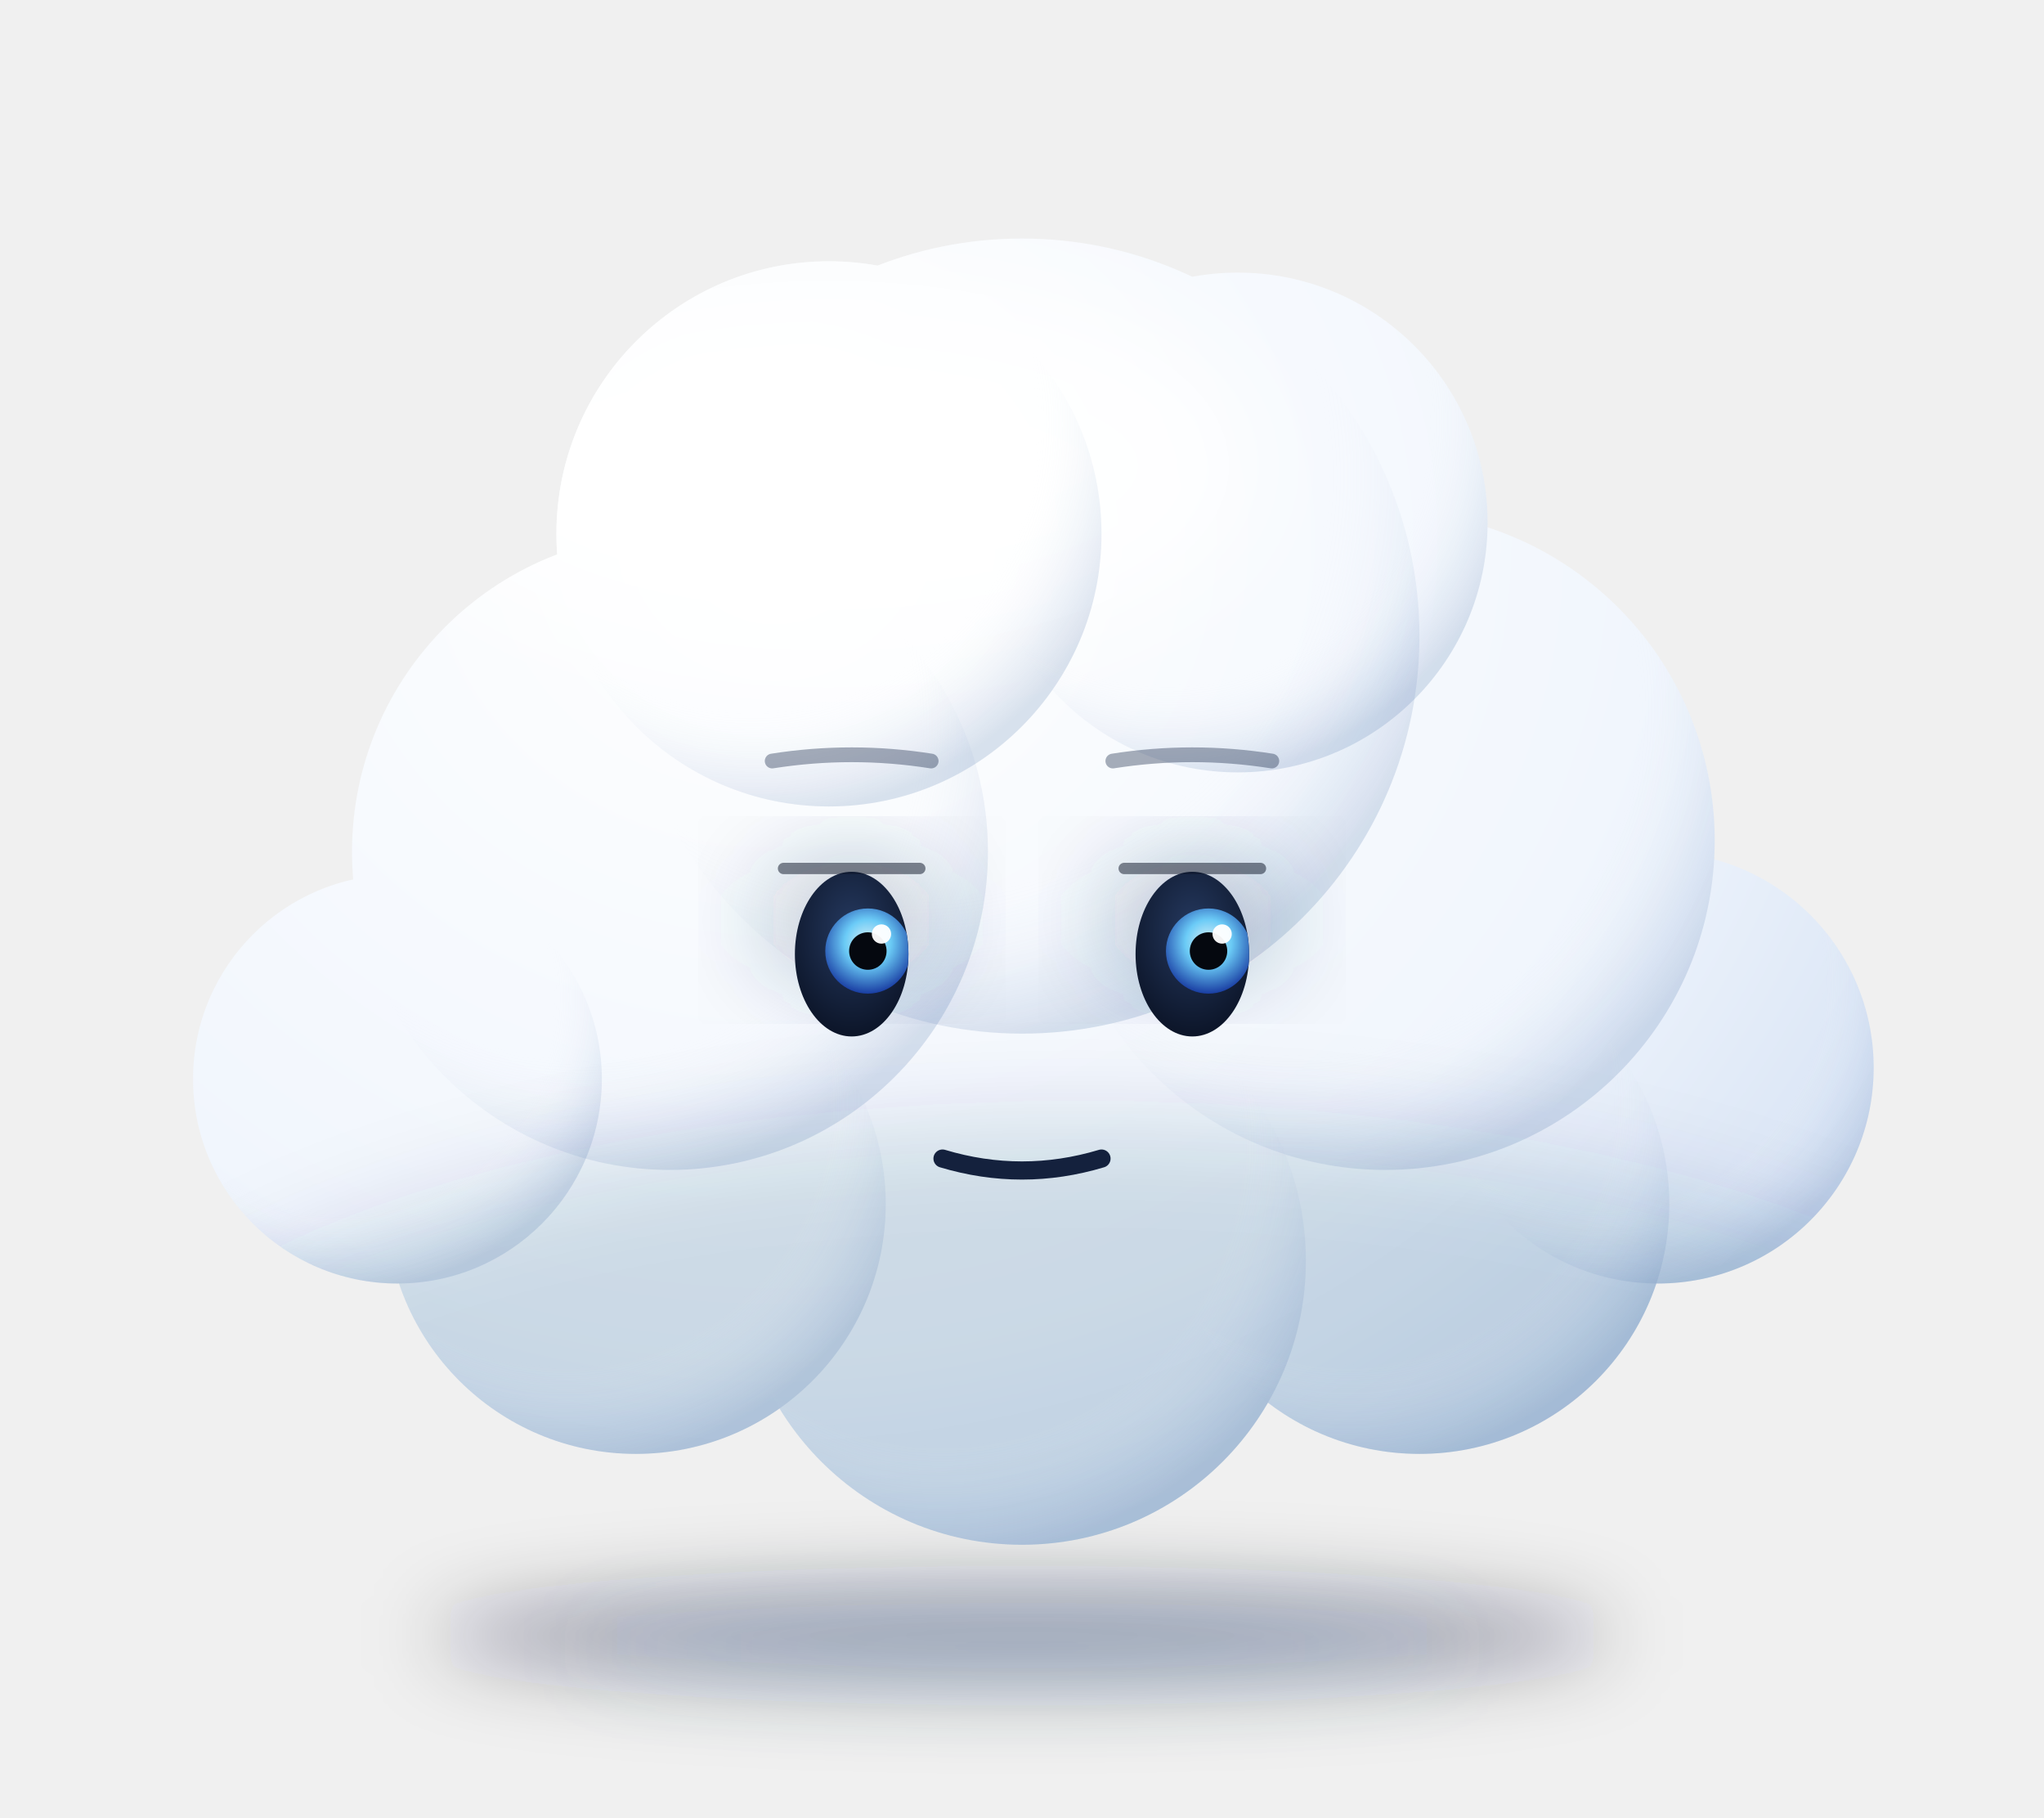
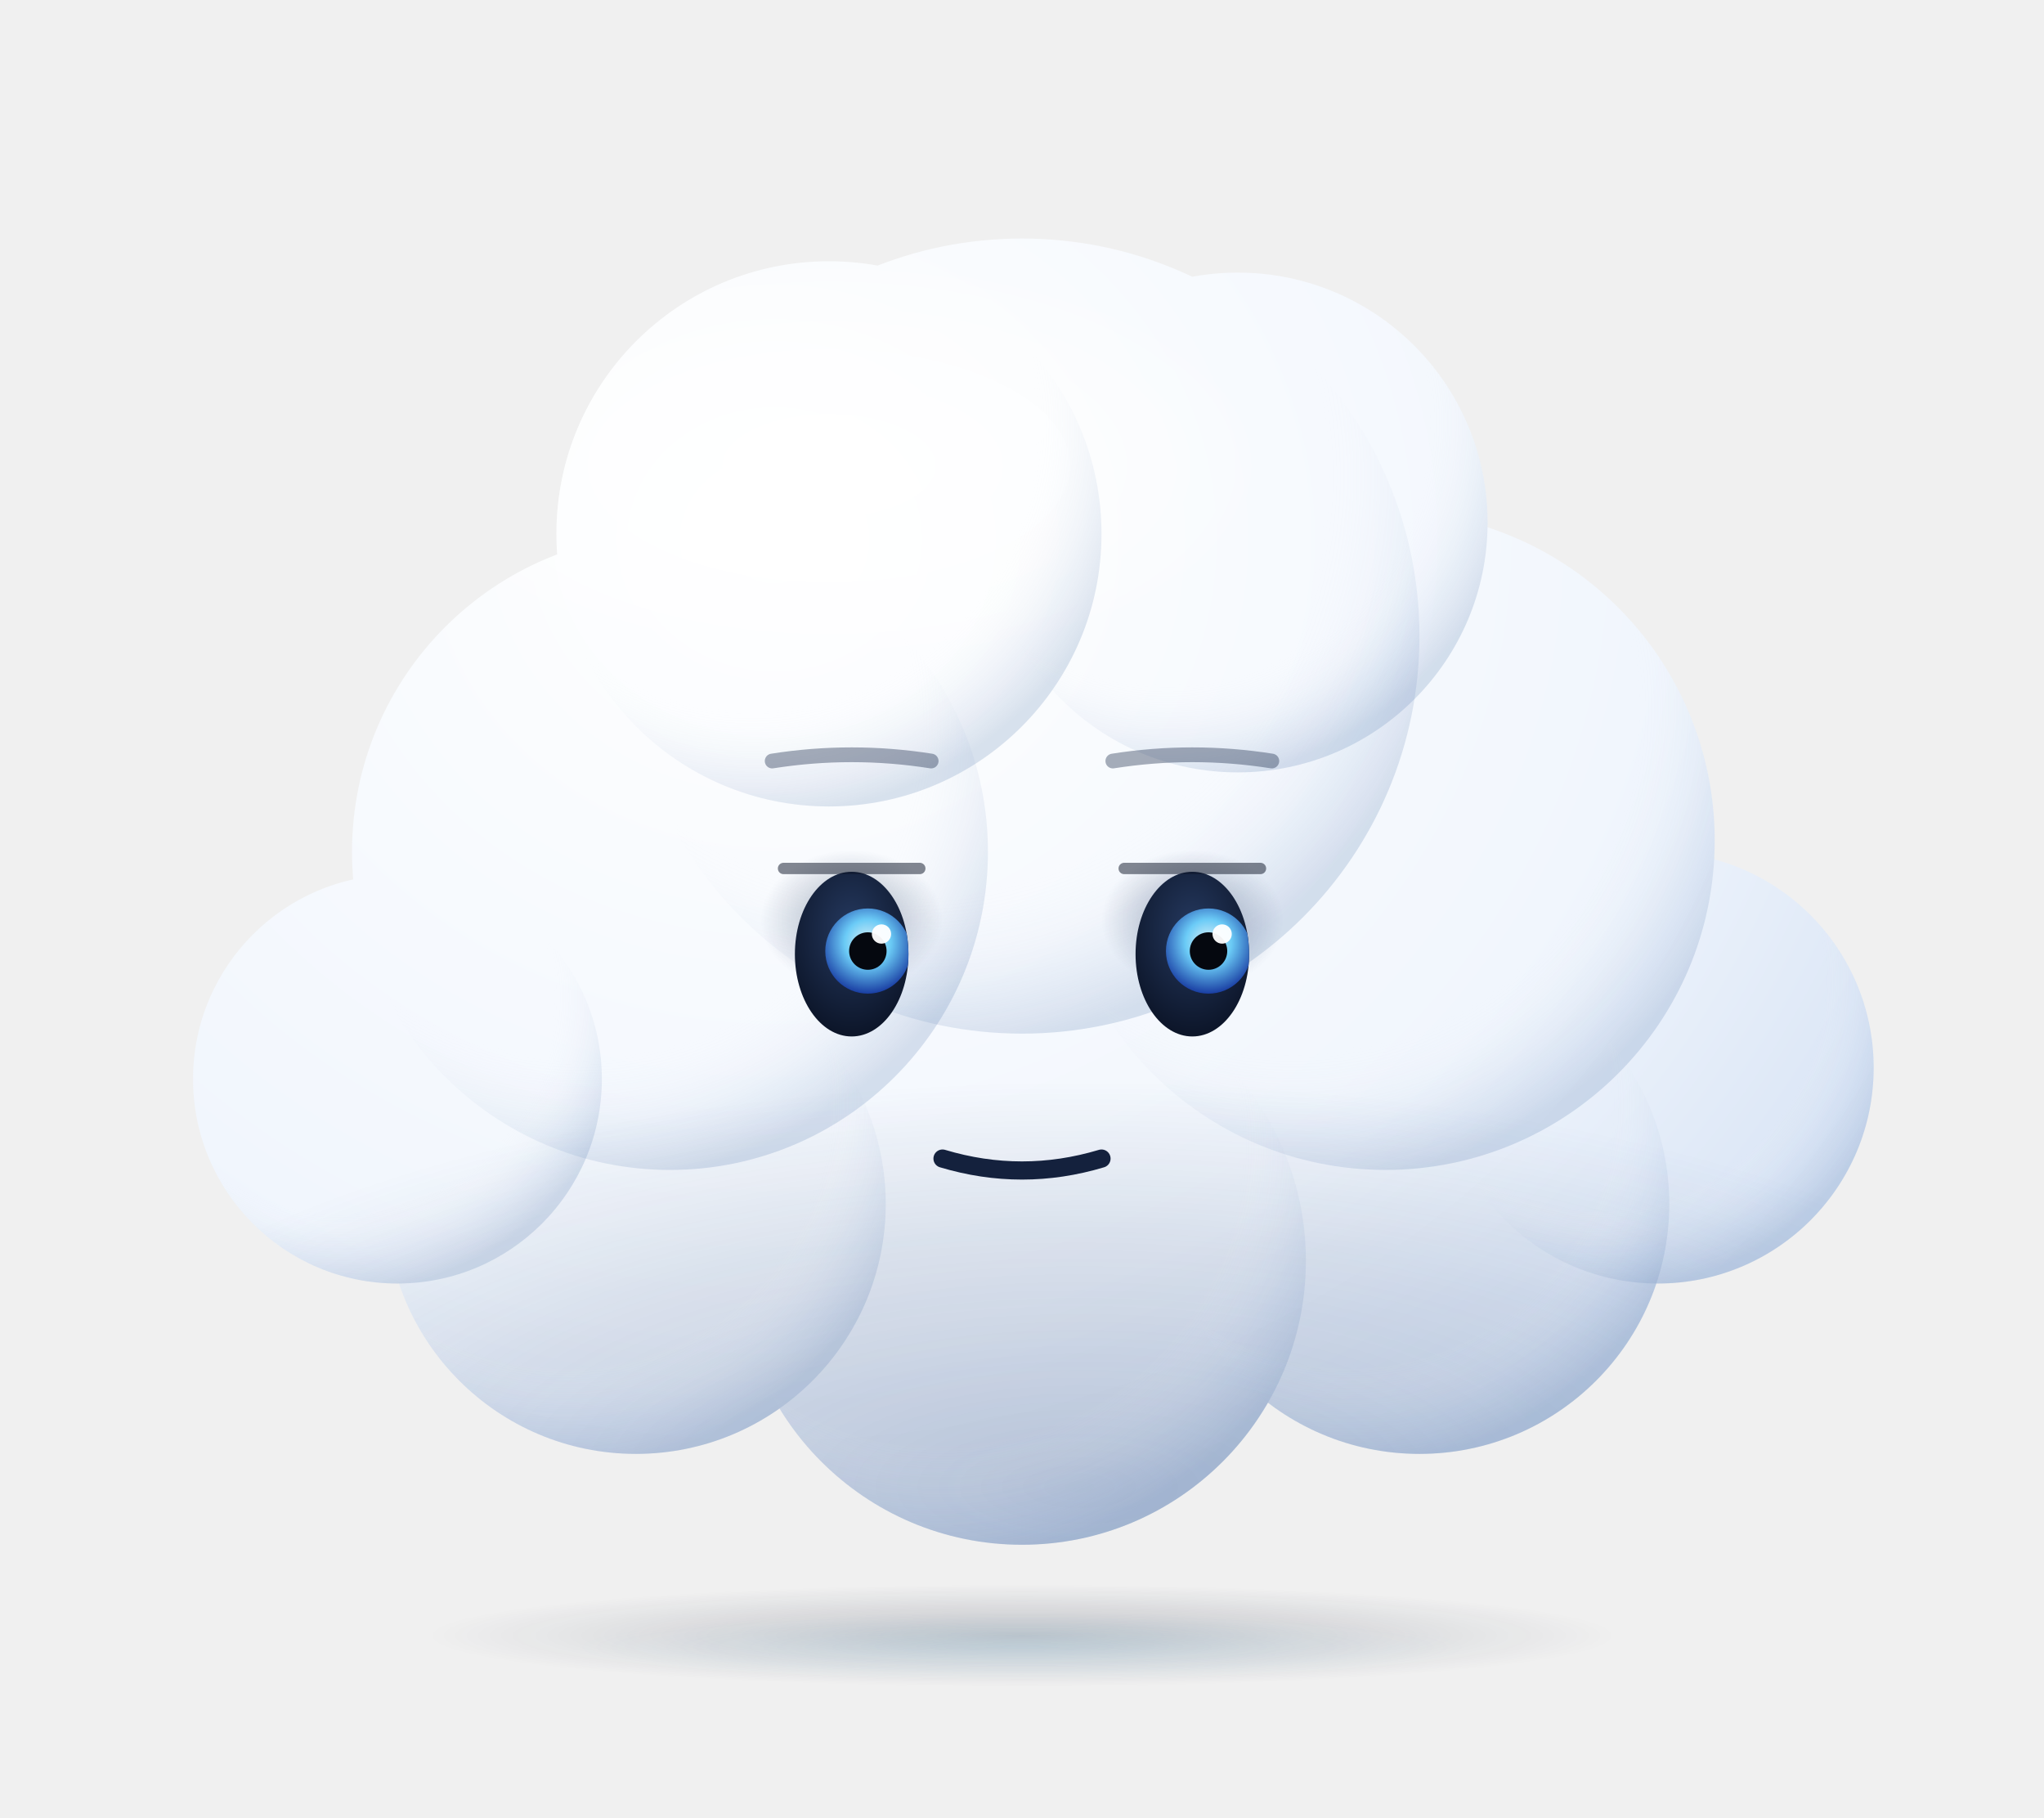
<svg xmlns="http://www.w3.org/2000/svg" viewBox="0 0 360 320" width="720" height="640">
  <defs>
    <radialGradient id="cl-body" cx="38%" cy="30%" r="78%">
      <stop offset="0" stop-color="#FFFFFF" />
      <stop offset="0.55" stop-color="#F1F6FD" />
      <stop offset="0.85" stop-color="#D3E0F3" />
      <stop offset="1" stop-color="#AAC0DE" />
    </radialGradient>
    <radialGradient id="cl-lobe" cx="36%" cy="30%" r="72%">
      <stop offset="0" stop-color="#FFFFFF" stop-opacity="0" />
      <stop offset="0.72" stop-color="#FFFFFF" stop-opacity="0" />
      <stop offset="0.9" stop-color="#7F9CC8" stop-opacity="0.12" />
      <stop offset="1" stop-color="#5D7FB0" stop-opacity="0.22" />
    </radialGradient>
    <radialGradient id="cl-iris" cx="50%" cy="40%" r="60%">
      <stop offset="0" stop-color="#E6FAFF" />
      <stop offset="0.45" stop-color="#6FD3FF" />
      <stop offset="1" stop-color="#1A3FA8" />
    </radialGradient>
    <radialGradient id="cl-eye" cx="50%" cy="35%" r="70%">
      <stop offset="0" stop-color="#25395F" />
      <stop offset="1" stop-color="#0A1224" />
    </radialGradient>
-     <filter id="cl-soft" x="-40%" y="-40%" width="180%" height="180%">
-       <feGaussianBlur stdDeviation="9" />
-     </filter>
-     <filter id="cl-glow" x="-50%" y="-200%" width="200%" height="500%">
-       <feGaussianBlur stdDeviation="7" />
-     </filter>
+     <radialGradient id="cl-hi" cx="50%" cy="50%" r="50%">
+       <stop offset="0" stop-color="#FFFFFF" stop-opacity="0.95" />
+       <stop offset="0.6" stop-color="#FFFFFF" stop-opacity="0.45" />
+       <stop offset="1" stop-color="#FFFFFF" stop-opacity="0" />
+     </radialGradient>
+     <radialGradient id="cl-shade" cx="50%" cy="50%" r="50%">
+       <stop offset="0" stop-color="#1E3A6E" stop-opacity="0.24" />
+       <stop offset="0.6" stop-color="#1E3A6E" stop-opacity="0.12" />
+       <stop offset="1" stop-color="#1E3A6E" stop-opacity="0" />
+     </radialGradient>
+     <radialGradient id="cl-socket" cx="50%" cy="50%" r="50%">
+       <stop offset="0" stop-color="#2A3F66" stop-opacity="0.42" />
+       <stop offset="1" stop-color="#2A3F66" stop-opacity="0" />
+     </radialGradient>
+     <radialGradient id="cl-ground" cx="50%" cy="50%" r="50%">
+       <stop offset="0" stop-color="#07102A" stop-opacity="0.6" />
+       <stop offset="1" stop-color="#07102A" stop-opacity="0" />
+     </radialGradient>
+     <radialGradient id="cl-cyan" cx="50%" cy="50%" r="50%">
+       <stop offset="0" stop-color="#6FD3FF" stop-opacity="0.9" />
+       <stop offset="1" stop-color="#6FD3FF" stop-opacity="0" />
+     </radialGradient>
+     <radialGradient id="cl-coral" cx="50%" cy="50%" r="50%">
+       <stop offset="0" stop-color="#FF8A8A" stop-opacity="0.9" />
+       <stop offset="1" stop-color="#FF8A8A" stop-opacity="0" />
+     </radialGradient>
    <clipPath id="cl-clip">
      <circle cx="180" cy="112" r="70" />
      <circle cx="118" cy="150" r="56" />
      <circle cx="244" cy="148" r="58" />
      <circle cx="146" cy="94" r="48" />
      <circle cx="218" cy="92" r="44" />
      <circle cx="70" cy="190" r="36" />
      <circle cx="292" cy="188" r="38" />
      <circle cx="112" cy="212" r="44" />
      <circle cx="180" cy="222" r="50" />
      <circle cx="250" cy="212" r="44" />
    </clipPath>
    <clipPath id="cl-ell-L">
      <ellipse cx="150" cy="168" rx="10" ry="14.5" />
    </clipPath>
    <clipPath id="cl-ell-R">
      <ellipse cx="210" cy="168" rx="10" ry="14.5" />
    </clipPath>
    <clipPath id="cl-lid-L">
      <path d="M136 152.92 L164 152.92 L164 198 L136 198 Z" data-k="lidL" />
    </clipPath>
    <clipPath id="cl-lid-R">
      <path d="M196 152.92 L224 152.92 L224 198 L196 198 Z" data-k="lidR" />
    </clipPath>
  </defs>
-   <ellipse cx="180" cy="288" rx="104" ry="9" fill="#07102A" fill-opacity="0.34" filter="url(#cl-glow)" data-k="ground" />
-   <ellipse cx="180" cy="290" rx="78" ry="6" fill="#6FD3FF" fill-opacity="0.14" filter="url(#cl-glow)" data-k="glowCyan" />
-   <ellipse cx="180" cy="290" rx="60" ry="5" fill="#FF8A8A" fill-opacity="0" filter="url(#cl-glow)" data-k="glowCoral" />
+   <ellipse cx="180" cy="288" rx="104" ry="9" fill="url(#cl-ground)" fill-opacity="0.34" data-k="ground" />
+   <ellipse cx="180" cy="290" rx="78" ry="6" fill="url(#cl-cyan)" fill-opacity="0.14" data-k="glowCyan" />
+   <ellipse cx="180" cy="290" rx="60" ry="5" fill="url(#cl-coral)" fill-opacity="0" data-k="glowCoral" />
  <g transform="translate(0 0) translate(180 160) rotate(0) scale(1 1) translate(-180 -160)" data-k="body">
    <g clip-path="url(#cl-clip)">
      <rect x="0" y="0" width="360" height="320" fill="url(#cl-body)" />
-       <ellipse cx="146" cy="82" rx="74" ry="34" fill="#FFFFFF" fill-opacity="0.9" filter="url(#cl-soft)" />
-       <ellipse cx="190" cy="262" rx="176" ry="64" fill="#1E3A6E" fill-opacity="0.16" filter="url(#cl-soft)" />
+       <ellipse cx="146" cy="82" rx="78" ry="38" fill="url(#cl-hi)" />
+       <ellipse cx="190" cy="262" rx="186" ry="72" fill="url(#cl-shade)" />
      <circle cx="180" cy="112" r="70" fill="url(#cl-lobe)" />
      <circle cx="118" cy="150" r="56" fill="url(#cl-lobe)" />
      <circle cx="244" cy="148" r="58" fill="url(#cl-lobe)" />
      <circle cx="146" cy="94" r="48" fill="url(#cl-lobe)" />
      <circle cx="218" cy="92" r="44" fill="url(#cl-lobe)" />
      <circle cx="70" cy="190" r="36" fill="url(#cl-lobe)" />
      <circle cx="292" cy="188" r="38" fill="url(#cl-lobe)" />
      <circle cx="112" cy="212" r="44" fill="url(#cl-lobe)" />
      <circle cx="180" cy="222" r="50" fill="url(#cl-lobe)" />
      <circle cx="250" cy="212" r="44" fill="url(#cl-lobe)" />
    </g>
-     <ellipse cx="150" cy="162" rx="15" ry="10.15" fill="#2A3F66" fill-opacity="0.3" filter="url(#cl-soft)" />
+     <ellipse cx="150" cy="162" rx="16" ry="12.325" fill="url(#cl-socket)" />
    <g clip-path="url(#cl-lid-L)">
      <g clip-path="url(#cl-ell-L)">
        <ellipse cx="150" cy="168" rx="10" ry="14.5" fill="url(#cl-eye)" />
        <g transform="translate(2.85 -0.54)" data-k="gazeL">
          <circle cx="150" cy="168" r="7.5" fill="url(#cl-iris)" fill-opacity="0.95" />
          <circle cx="150" cy="168" r="3.3" fill="#05080F" />
          <circle cx="152.4" cy="165" r="1.7" fill="#FFFFFF" fill-opacity="0.95" />
        </g>
      </g>
    </g>
    <path d="M138 152.92 L162 152.92" fill="none" stroke="#0A1224" stroke-opacity="0.5" stroke-width="2" stroke-linecap="round" data-k="lidEdgeL" />
    <path d="M136 134 Q150 131.8 164 134" fill="none" stroke="#1B2A4A" stroke-opacity="0.38" stroke-width="2.6" stroke-linecap="round" data-k="browL" />
-     <ellipse cx="210" cy="162" rx="15" ry="10.15" fill="#2A3F66" fill-opacity="0.3" filter="url(#cl-soft)" />
+     <ellipse cx="210" cy="162" rx="16" ry="12.325" fill="url(#cl-socket)" />
    <g clip-path="url(#cl-lid-R)">
      <g clip-path="url(#cl-ell-R)">
        <ellipse cx="210" cy="168" rx="10" ry="14.5" fill="url(#cl-eye)" />
        <g transform="translate(2.85 -0.54)" data-k="gazeR">
          <circle cx="210" cy="168" r="7.5" fill="url(#cl-iris)" fill-opacity="0.95" />
          <circle cx="210" cy="168" r="3.3" fill="#05080F" />
          <circle cx="212.4" cy="165" r="1.7" fill="#FFFFFF" fill-opacity="0.95" />
        </g>
      </g>
    </g>
    <path d="M198 152.92 L222 152.92" fill="none" stroke="#0A1224" stroke-opacity="0.5" stroke-width="2" stroke-linecap="round" data-k="lidEdgeR" />
    <path d="M224 134 Q210 131.8 196 134" fill="none" stroke="#1B2A4A" stroke-opacity="0.38" stroke-width="2.6" stroke-linecap="round" data-k="browR" />
    <path d="M166 204 Q180 208.2 194 204" fill="none" stroke="#14213D" stroke-width="3.2" stroke-linecap="round" data-k="smile" />
    <ellipse cx="180" cy="207.28" rx="4.5" ry="0.8" fill="#14213D" fill-opacity="0" data-k="mouthOpen" />
  </g>
</svg>
